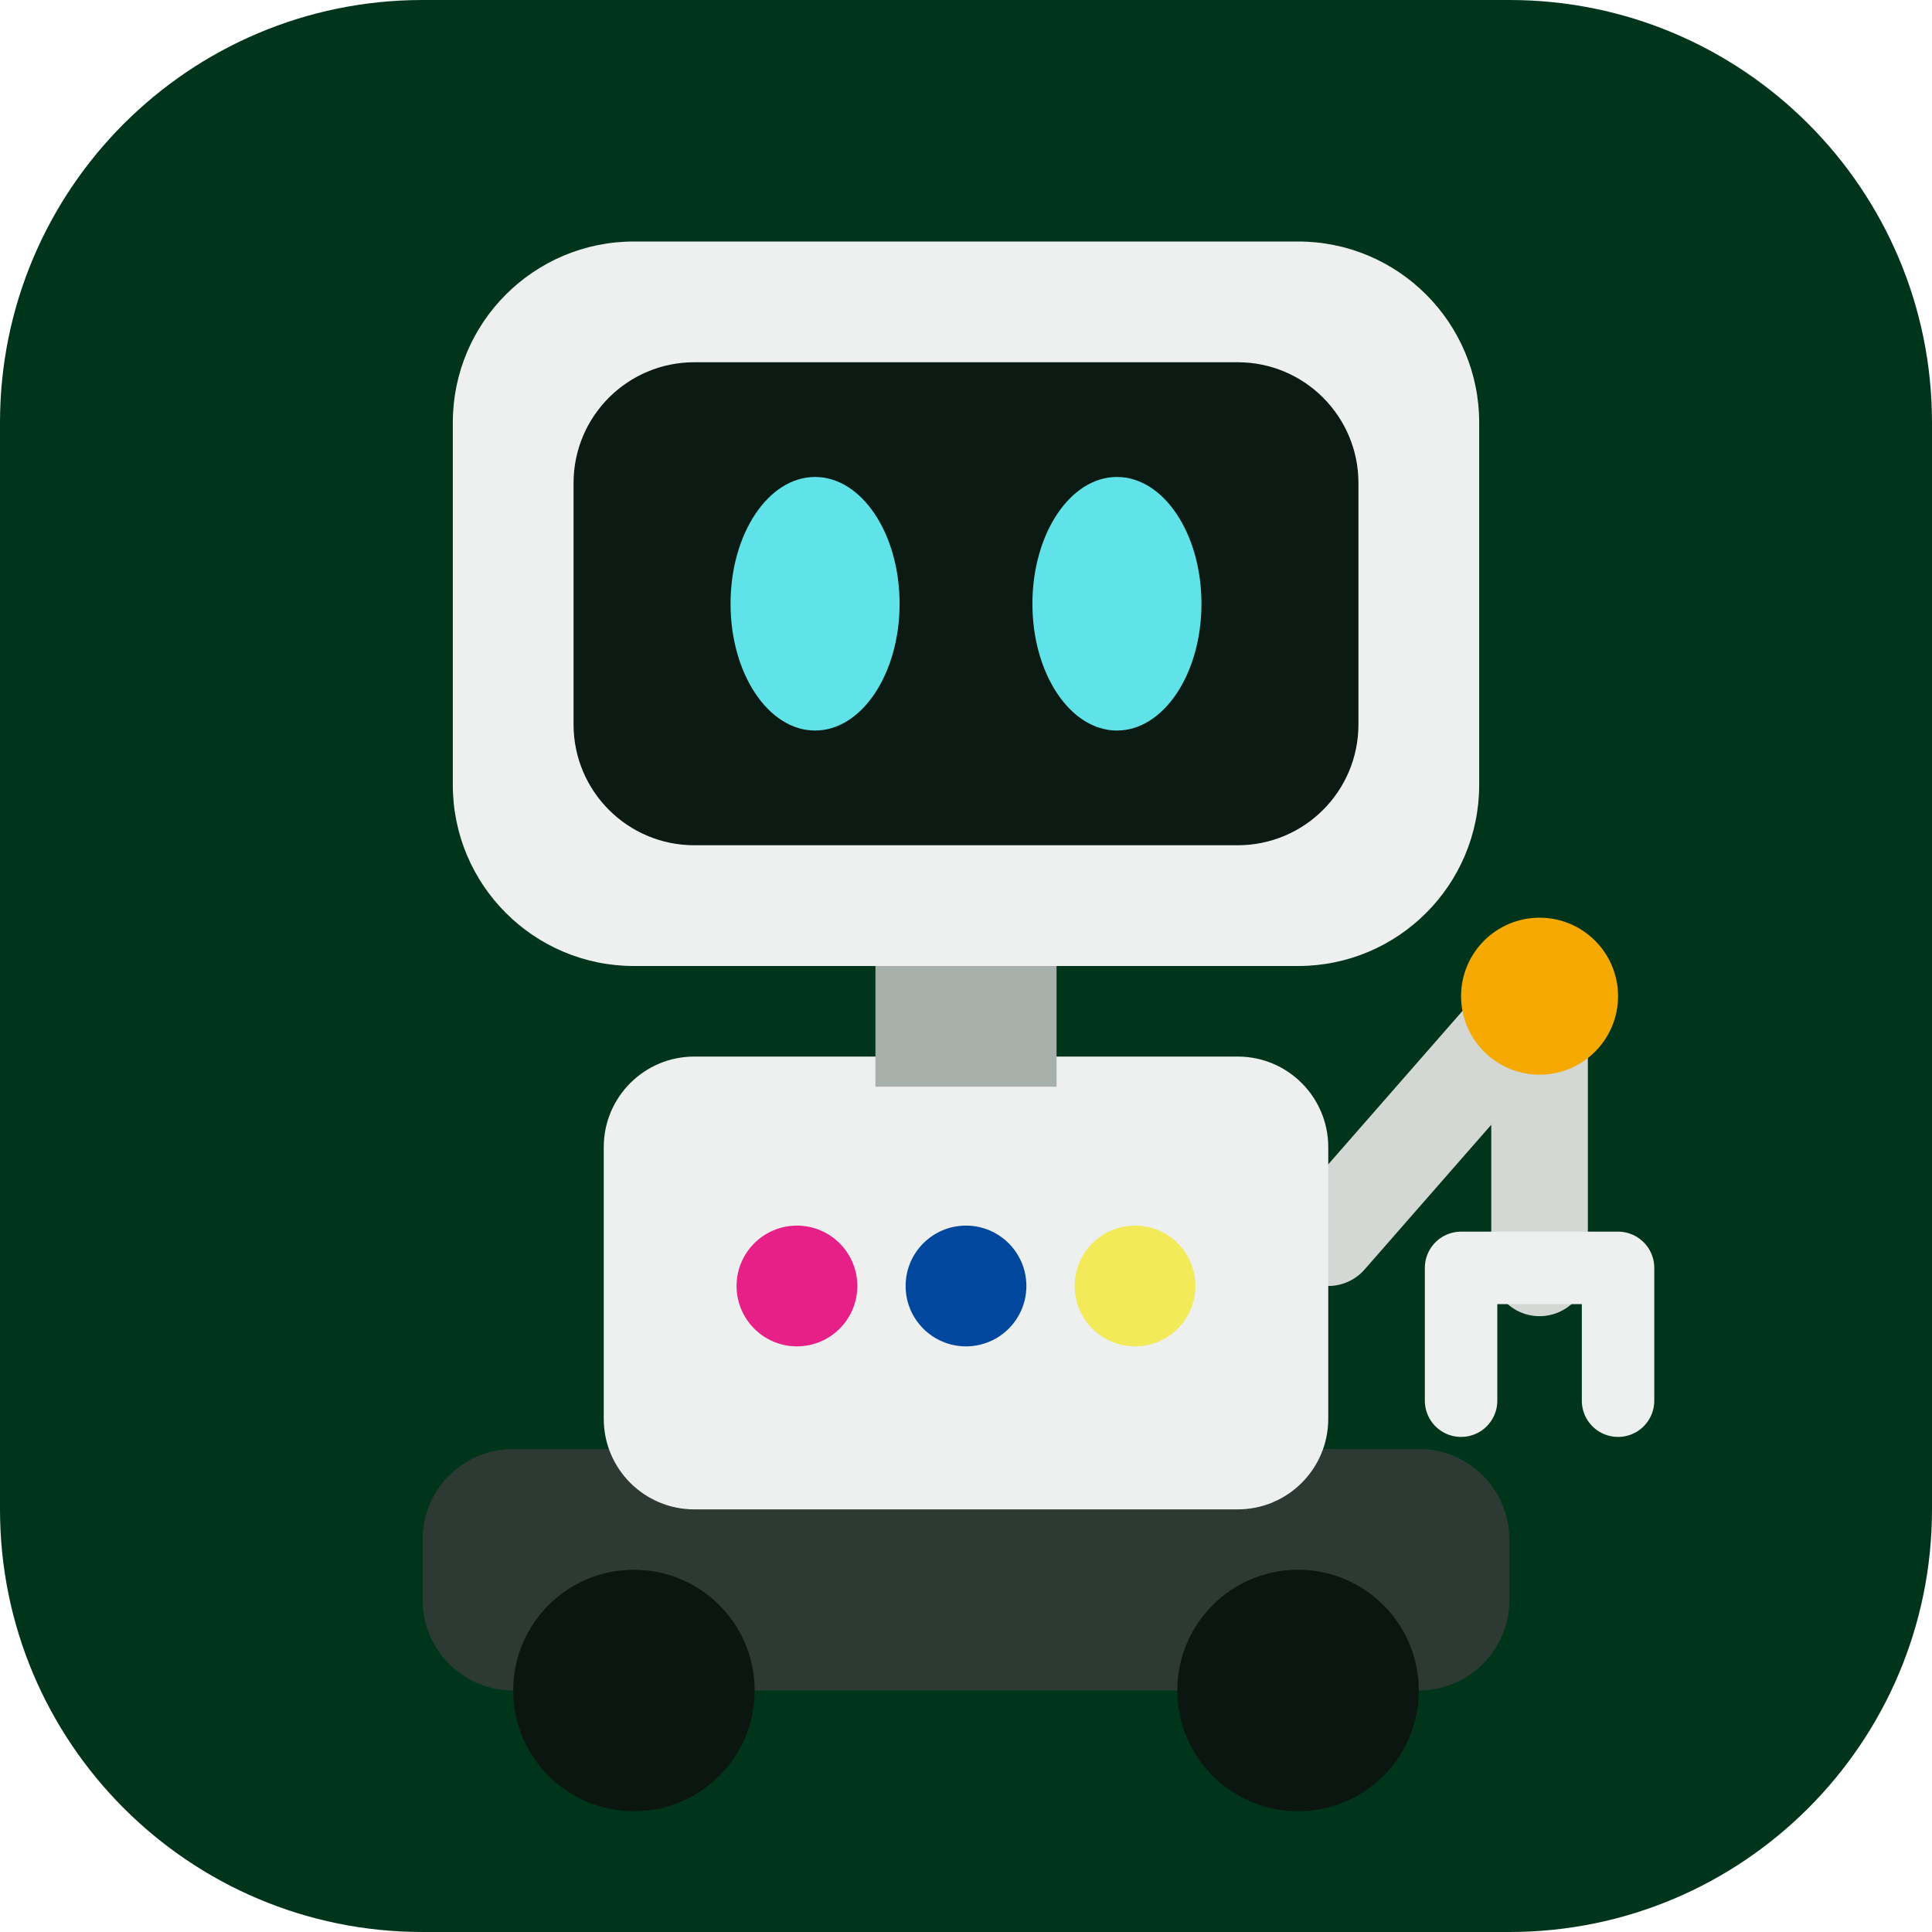
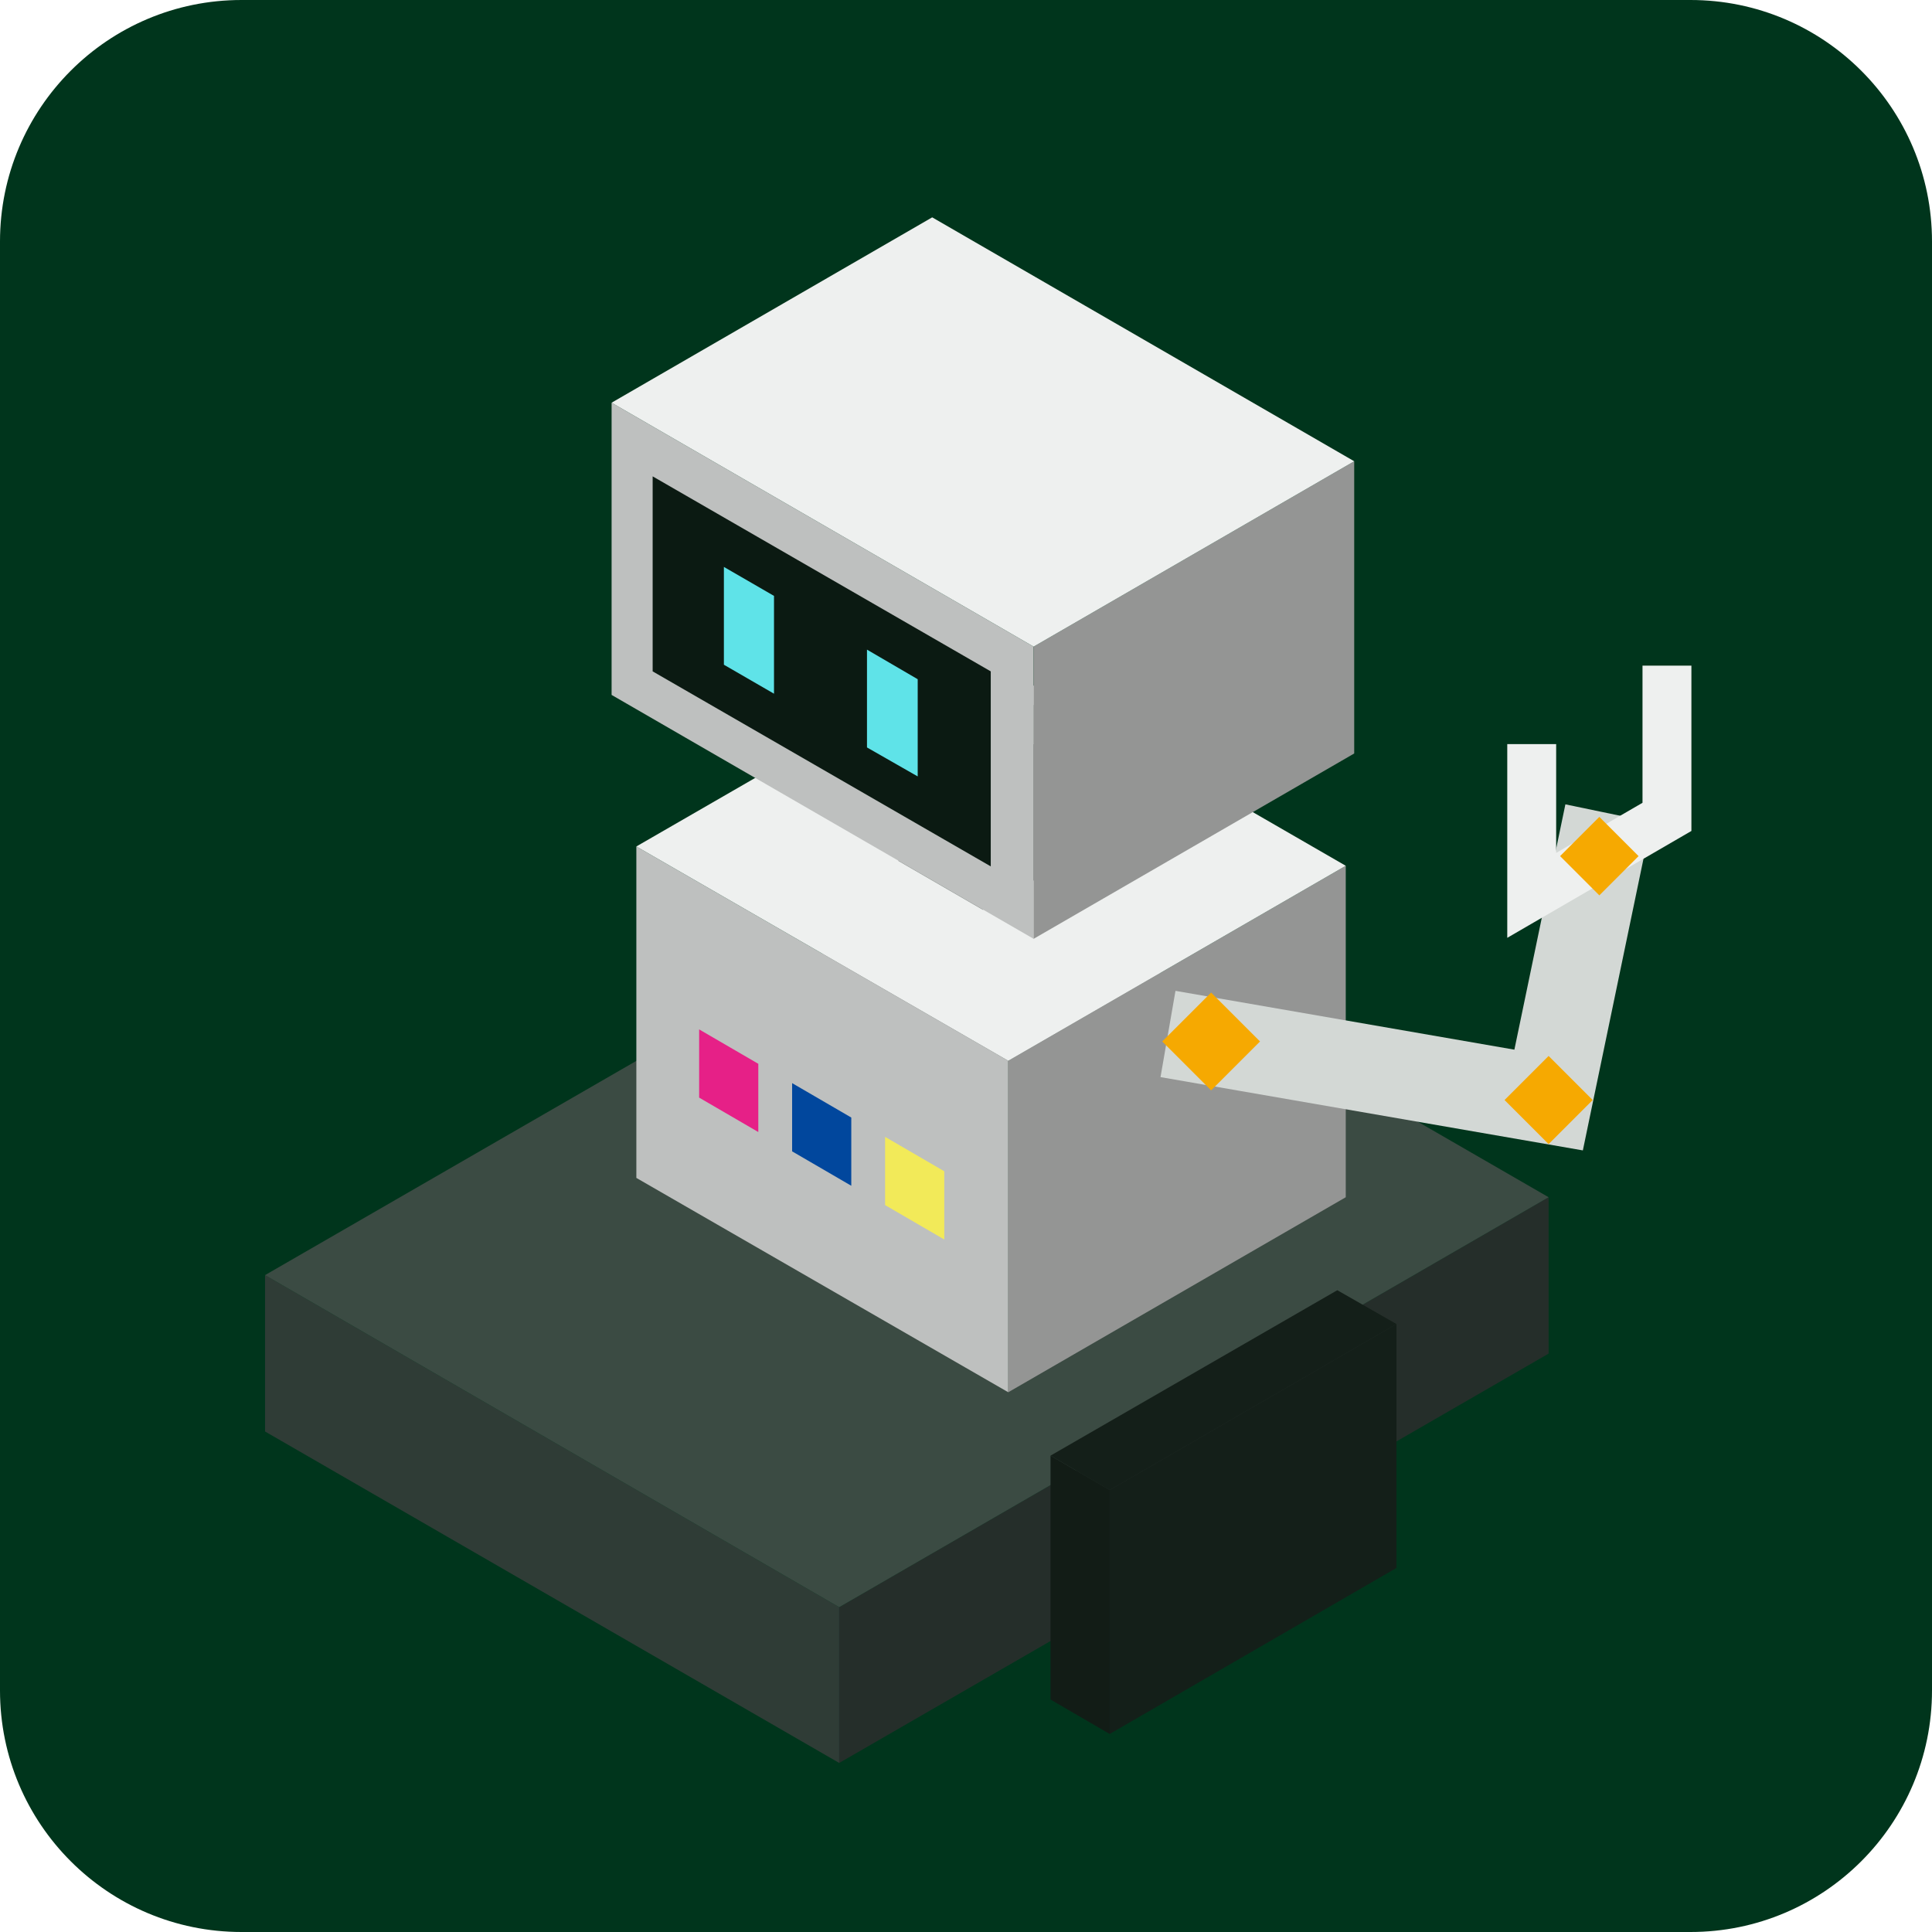
<svg xmlns="http://www.w3.org/2000/svg" viewBox="0 0 32 32">
-   <rect width="32" height="32" rx="7" fill="#00351c" />
-   <path d="M22 20.5L25.5 16.5V21" fill="none" stroke="#d3d8d5" stroke-width="1.6" stroke-linecap="round" stroke-linejoin="round" />
-   <path d="M24.2 23.2V21H26.8V23.2" fill="none" stroke="#eef0ef" stroke-width="1.2" stroke-linecap="round" stroke-linejoin="round" />
-   <circle cx="25.5" cy="16.5" r="1.3" fill="#f6a901" />
-   <rect x="7" y="24" width="18" height="4" rx="1.5" fill="#2c3a33" />
-   <circle cx="10.5" cy="28" r="2" fill="#0c1611" />
-   <circle cx="21.5" cy="28" r="2" fill="#0c1611" />
-   <rect x="10" y="17.5" width="12" height="7.5" rx="1.5" fill="#eef0ef" />
-   <circle cx="13.2" cy="21.3" r="1" fill="#e62087" />
-   <circle cx="16" cy="21.3" r="1" fill="#01479d" />
-   <circle cx="18.8" cy="21.3" r="1" fill="#f2ea59" />
-   <rect x="14.5" y="15.5" width="3" height="2.5" fill="#a7b0ab" />
-   <rect x="7.5" y="4" width="17" height="12" rx="3" fill="#eef0ef" />
-   <rect x="9.5" y="6" width="13" height="8" rx="2" fill="#0b1a12" />
-   <ellipse cx="13.5" cy="10" rx="1.4" ry="2.1" fill="#5fe3e8" />
-   <ellipse cx="18.5" cy="10" rx="1.4" ry="2.1" fill="#5fe3e8" />
+   <rect width="32" height="32" rx="4" fill="#00351c" />
+   <path d="M4.39 23.71L13.90 29.20L13.90 26.62L4.39 21.12Z" fill="#2f3c36" />
+   <path d="M25.65 22.42L13.90 29.20L13.90 26.62L25.65 19.83Z" fill="#252e2a" />
+   <path d="M16.14 14.34L25.65 19.83L13.90 26.62L4.39 21.12Z" fill="#3b4b43" />
+   <path d="M17.40 28.15L18.38 28.72L18.38 24.68L17.40 24.11Z" fill="#121c16" />
+   <path d="M23.13 25.97L18.38 28.72L18.38 24.68L23.13 21.93Z" fill="#141f19" />
+   <path d="M22.15 21.37L23.13 21.93L18.38 24.68L17.40 24.11Z" fill="#141f19" />
+   <path d="M10.54 19.51L16.70 23.06L16.70 17.57L10.54 14.02Z" fill="#bec0bf" />
+   <path d="M22.29 19.83L16.70 23.06L16.70 17.57L22.29 14.34Z" fill="#949594" />
+   <path d="M16.14 10.79L22.29 14.34L16.70 17.57L10.54 14.02Z" fill="#eef0ef" />
+   <path d="M11.58 18.18L12.56 18.75L12.56 17.62L11.58 17.05Z" fill="#e62087" />
+   <path d="M13.12 19.07L14.10 19.64L14.10 18.51L13.12 17.94Z" fill="#01479d" />
+   <path d="M14.66 19.96L15.64 20.53L15.64 19.40L14.66 18.83Z" fill="#f2ea59" />
+   <path d="M14.88 14.26L16.28 15.07L16.28 12.81L14.88 12.00Z" fill="#868d89" />
+   <path d="M17.68 14.26L16.28 15.07L16.28 12.81L17.68 12.00Z" fill="#686d6a" />
+   <path d="M16.28 11.19L17.68 12.00L16.28 12.81L14.88 12.00Z" fill="#a7b0ab" />
+   <path d="M10.13 11.51L17.12 15.55L17.12 10.71L10.13 6.67Z" fill="#bec0bf" />
+   <path d="M22.43 12.48L17.12 15.55L17.12 10.71L22.43 7.64Z" fill="#949594" />
+   <path d="M15.44 3.60L22.43 7.64L17.12 10.71L10.13 6.67Z" fill="#eef0ef" />
+   <path d="M10.81 11.12L16.41 14.35L16.41 11.12L10.81 7.89Z" fill="#0b1a12" />
+   <path d="M11.99 11.01L12.82 11.49L12.82 9.87L11.99 9.39Z" fill="#5fe3e8" />
+   <path d="M14.36 12.38L15.20 12.86L15.20 11.25L14.36 10.76Z" fill="#5fe3e8" />
+   <path d="M20.06 17.25L25.65 18.22L26.49 14.18" fill="none" stroke="#d3d8d5" stroke-width="1.45" stroke-linejoin="miter" stroke-linecap="square" />
+   <path d="M20.06 16.44L20.87 17.25L20.06 18.06L19.25 17.25Z" fill="#f6a901" />
+   <path d="M25.65 17.49L26.38 18.22L25.65 18.95L24.92 18.22Z" fill="#f6a901" />
+   <path d="M27.61 11.43L27.61 13.53L25.37 14.83L25.37 12.73" fill="none" stroke="#eef0ef" stroke-width="0.81" stroke-linejoin="miter" stroke-linecap="square" />
+   <path d="M26.49 13.53L27.14 14.18L26.49 14.83L25.84 14.18Z" fill="#f6a901" />
</svg>
